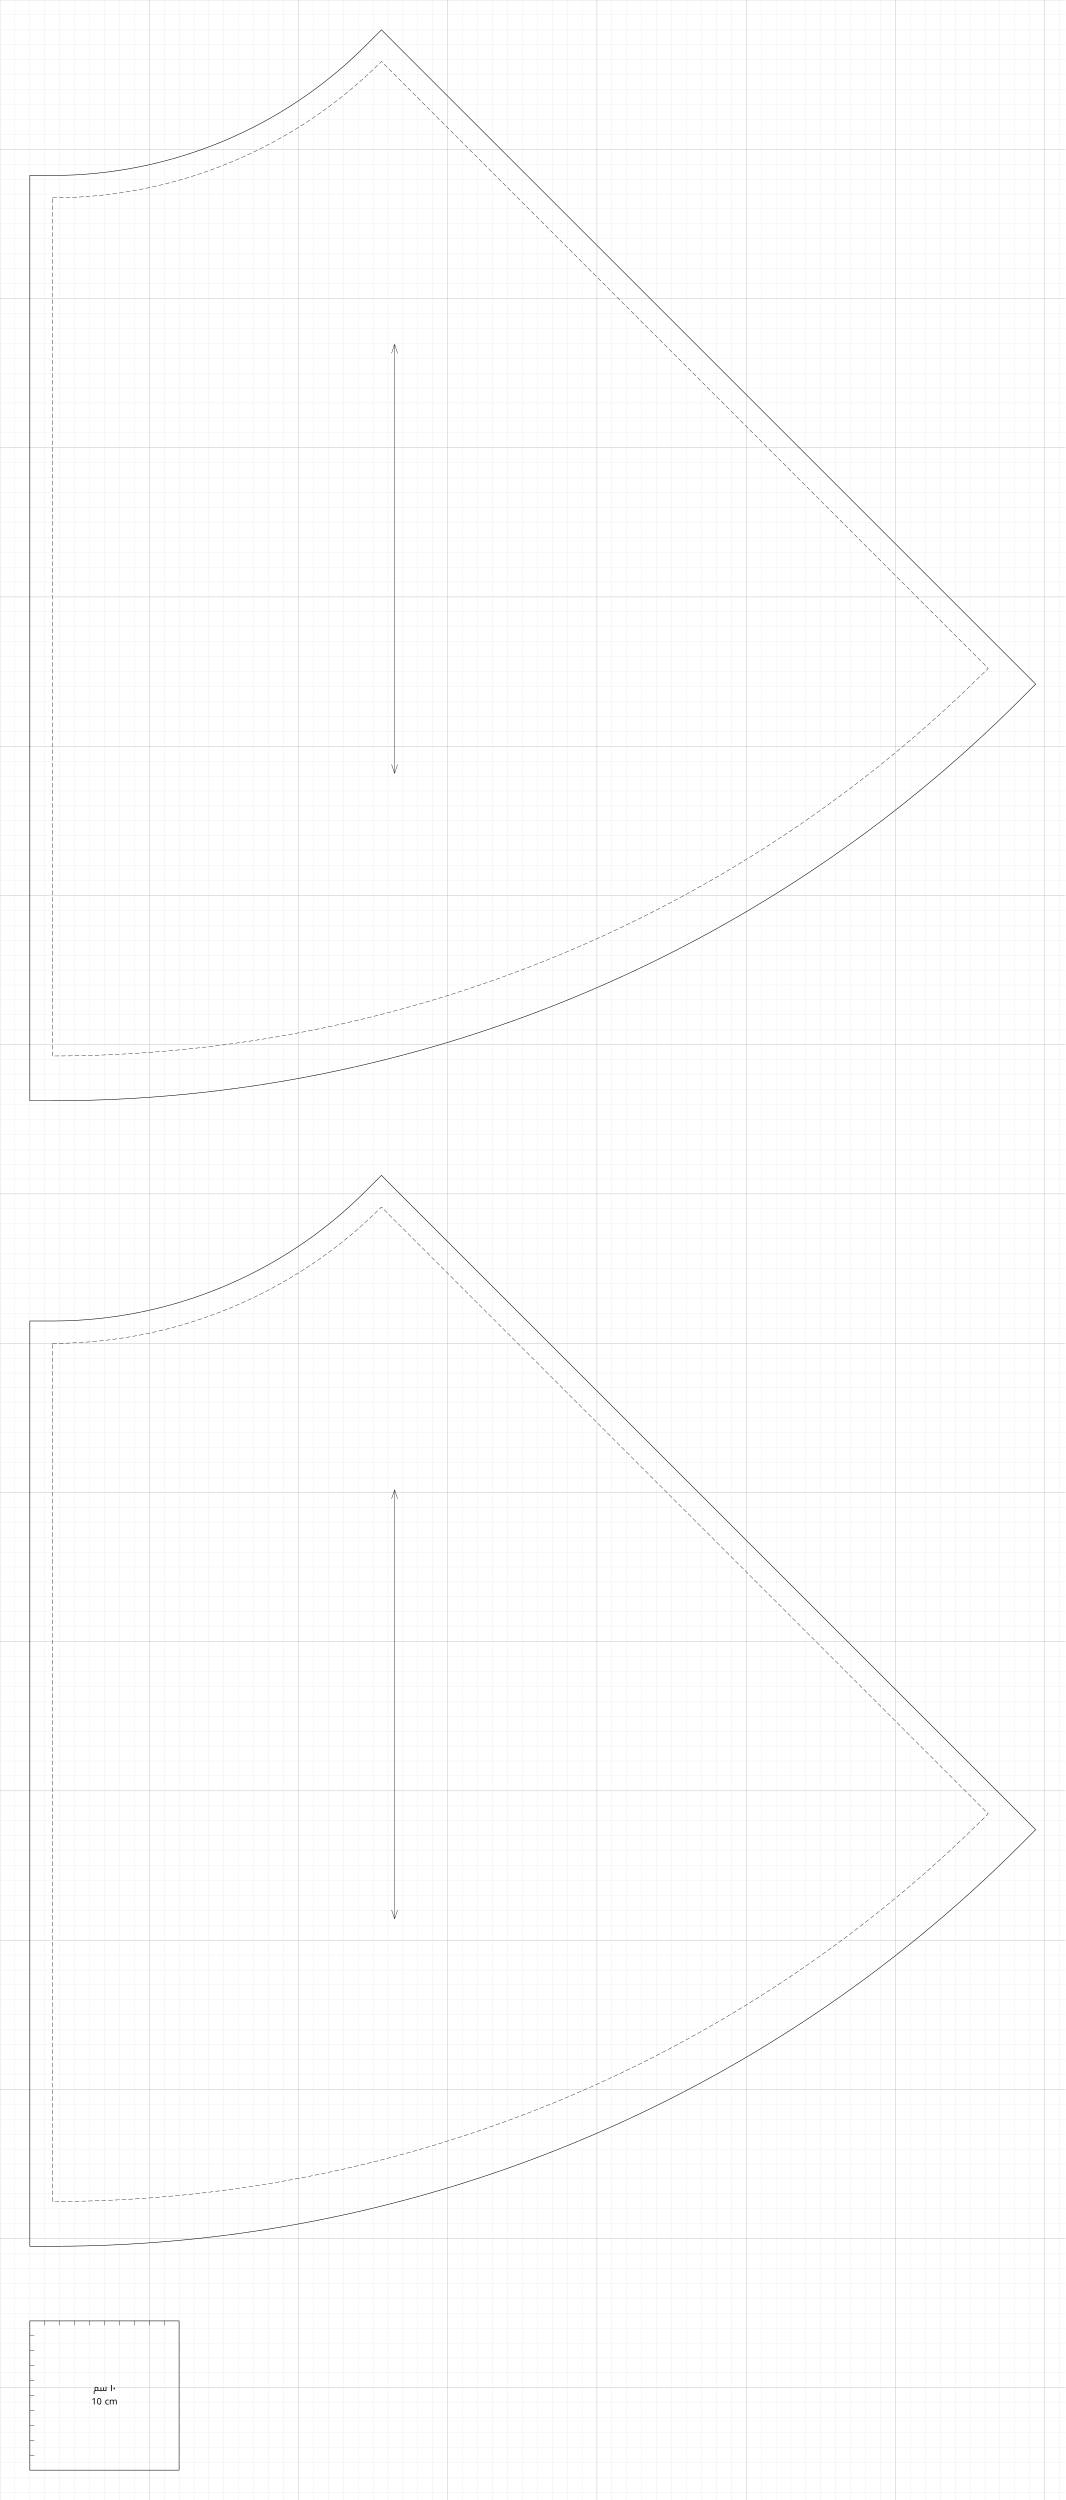
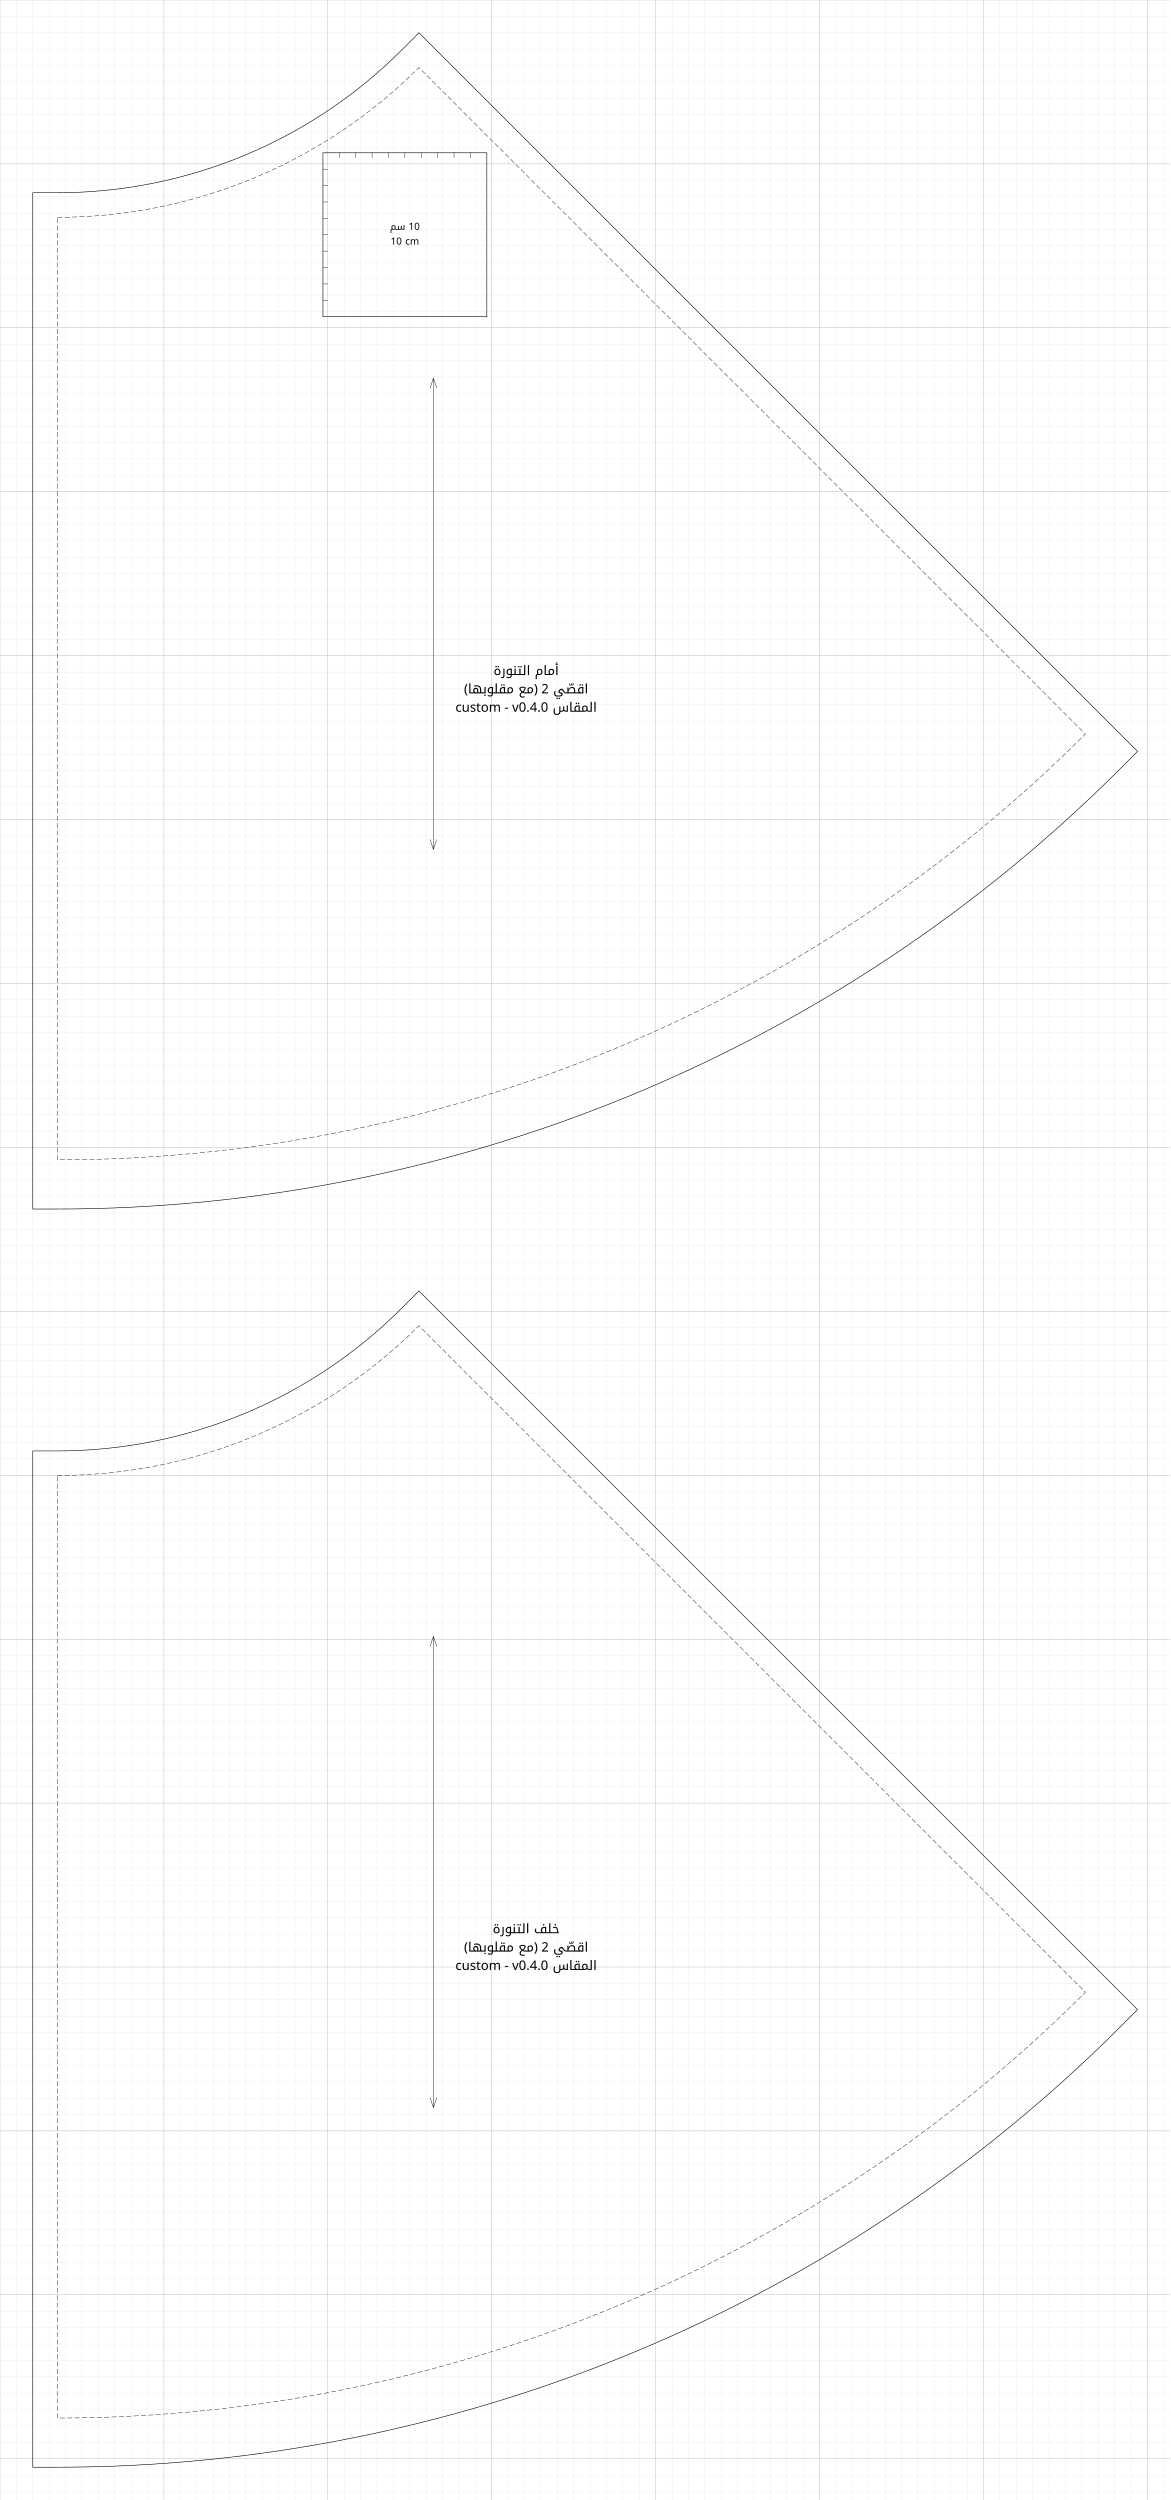
- <svg xmlns="http://www.w3.org/2000/svg" width="713.98mm" height="1675.16mm" viewBox="0 0 713.98 1675.16">
+ <svg xmlns="http://www.w3.org/2000/svg" width="713.98mm" height="1525.16mm" viewBox="0 0 713.98 1525.16">
  <g id="layer-grid">
-     <path id="grid-minor" d="M 10.00 0 V 1675.16 M 20.00 0 V 1675.16 M 30.00 0 V 1675.16 M 40.00 0 V 1675.16 M 50.00 0 V 1675.16 M 60.00 0 V 1675.16 M 70.00 0 V 1675.16 M 80.00 0 V 1675.16 M 90.00 0 V 1675.16 M 110.00 0 V 1675.16 M 120.00 0 V 1675.16 M 130.00 0 V 1675.16 M 140.00 0 V 1675.16 M 150.00 0 V 1675.16 M 160.00 0 V 1675.16 M 170.00 0 V 1675.16 M 180.00 0 V 1675.16 M 190.00 0 V 1675.16 M 210.00 0 V 1675.16 M 220.00 0 V 1675.16 M 230.00 0 V 1675.16 M 240.00 0 V 1675.16 M 250.00 0 V 1675.16 M 260.00 0 V 1675.16 M 270.00 0 V 1675.16 M 280.00 0 V 1675.16 M 290.00 0 V 1675.16 M 310.00 0 V 1675.16 M 320.00 0 V 1675.16 M 330.00 0 V 1675.16 M 340.00 0 V 1675.16 M 350.00 0 V 1675.16 M 360.00 0 V 1675.16 M 370.00 0 V 1675.16 M 380.00 0 V 1675.16 M 390.00 0 V 1675.16 M 410.00 0 V 1675.16 M 420.00 0 V 1675.16 M 430.00 0 V 1675.16 M 440.00 0 V 1675.16 M 450.00 0 V 1675.16 M 460.00 0 V 1675.16 M 470.00 0 V 1675.16 M 480.00 0 V 1675.16 M 490.00 0 V 1675.16 M 510.00 0 V 1675.16 M 520.00 0 V 1675.16 M 530.00 0 V 1675.16 M 540.00 0 V 1675.16 M 550.00 0 V 1675.16 M 560.00 0 V 1675.16 M 570.00 0 V 1675.16 M 580.00 0 V 1675.16 M 590.00 0 V 1675.16 M 610.00 0 V 1675.16 M 620.00 0 V 1675.16 M 630.00 0 V 1675.16 M 640.00 0 V 1675.16 M 650.00 0 V 1675.16 M 660.00 0 V 1675.16 M 670.00 0 V 1675.16 M 680.00 0 V 1675.16 M 690.00 0 V 1675.16 M 710.00 0 V 1675.16 M 0 10.00 H 713.98 M 0 20.00 H 713.98 M 0 30.00 H 713.98 M 0 40.00 H 713.98 M 0 50.00 H 713.98 M 0 60.00 H 713.98 M 0 70.00 H 713.98 M 0 80.00 H 713.98 M 0 90.00 H 713.98 M 0 110.00 H 713.98 M 0 120.00 H 713.98 M 0 130.00 H 713.98 M 0 140.00 H 713.98 M 0 150.00 H 713.98 M 0 160.00 H 713.98 M 0 170.00 H 713.98 M 0 180.00 H 713.98 M 0 190.00 H 713.98 M 0 210.00 H 713.98 M 0 220.00 H 713.98 M 0 230.00 H 713.98 M 0 240.00 H 713.98 M 0 250.00 H 713.98 M 0 260.00 H 713.98 M 0 270.00 H 713.98 M 0 280.00 H 713.98 M 0 290.00 H 713.98 M 0 310.00 H 713.98 M 0 320.00 H 713.98 M 0 330.00 H 713.98 M 0 340.00 H 713.98 M 0 350.00 H 713.98 M 0 360.00 H 713.98 M 0 370.00 H 713.98 M 0 380.00 H 713.98 M 0 390.00 H 713.98 M 0 410.00 H 713.98 M 0 420.00 H 713.98 M 0 430.00 H 713.98 M 0 440.00 H 713.98 M 0 450.00 H 713.98 M 0 460.00 H 713.98 M 0 470.00 H 713.98 M 0 480.00 H 713.98 M 0 490.00 H 713.98 M 0 510.00 H 713.98 M 0 520.00 H 713.98 M 0 530.00 H 713.98 M 0 540.00 H 713.98 M 0 550.00 H 713.98 M 0 560.00 H 713.98 M 0 570.00 H 713.98 M 0 580.00 H 713.98 M 0 590.00 H 713.98 M 0 610.00 H 713.98 M 0 620.00 H 713.98 M 0 630.00 H 713.98 M 0 640.00 H 713.98 M 0 650.00 H 713.98 M 0 660.00 H 713.98 M 0 670.00 H 713.98 M 0 680.00 H 713.98 M 0 690.00 H 713.98 M 0 710.00 H 713.98 M 0 720.00 H 713.98 M 0 730.00 H 713.98 M 0 740.00 H 713.98 M 0 750.00 H 713.98 M 0 760.00 H 713.98 M 0 770.00 H 713.98 M 0 780.00 H 713.98 M 0 790.00 H 713.98 M 0 810.00 H 713.98 M 0 820.00 H 713.98 M 0 830.00 H 713.98 M 0 840.00 H 713.98 M 0 850.00 H 713.98 M 0 860.00 H 713.98 M 0 870.00 H 713.98 M 0 880.00 H 713.98 M 0 890.00 H 713.98 M 0 910.00 H 713.98 M 0 920.00 H 713.98 M 0 930.00 H 713.98 M 0 940.00 H 713.98 M 0 950.00 H 713.98 M 0 960.00 H 713.98 M 0 970.00 H 713.98 M 0 980.00 H 713.98 M 0 990.00 H 713.98 M 0 1010.00 H 713.98 M 0 1020.00 H 713.98 M 0 1030.00 H 713.98 M 0 1040.00 H 713.98 M 0 1050.00 H 713.98 M 0 1060.00 H 713.98 M 0 1070.00 H 713.98 M 0 1080.00 H 713.98 M 0 1090.00 H 713.98 M 0 1110.00 H 713.98 M 0 1120.00 H 713.98 M 0 1130.00 H 713.98 M 0 1140.00 H 713.98 M 0 1150.00 H 713.98 M 0 1160.00 H 713.98 M 0 1170.00 H 713.98 M 0 1180.00 H 713.98 M 0 1190.00 H 713.98 M 0 1210.00 H 713.98 M 0 1220.00 H 713.98 M 0 1230.00 H 713.98 M 0 1240.00 H 713.98 M 0 1250.00 H 713.98 M 0 1260.00 H 713.98 M 0 1270.00 H 713.98 M 0 1280.00 H 713.98 M 0 1290.00 H 713.98 M 0 1310.00 H 713.98 M 0 1320.00 H 713.98 M 0 1330.00 H 713.98 M 0 1340.00 H 713.98 M 0 1350.00 H 713.98 M 0 1360.00 H 713.98 M 0 1370.00 H 713.98 M 0 1380.00 H 713.98 M 0 1390.00 H 713.98 M 0 1410.00 H 713.98 M 0 1420.00 H 713.98 M 0 1430.00 H 713.98 M 0 1440.00 H 713.98 M 0 1450.00 H 713.98 M 0 1460.00 H 713.98 M 0 1470.00 H 713.98 M 0 1480.00 H 713.98 M 0 1490.00 H 713.98 M 0 1510.00 H 713.98 M 0 1520.00 H 713.98 M 0 1530.00 H 713.98 M 0 1540.00 H 713.98 M 0 1550.00 H 713.98 M 0 1560.00 H 713.98 M 0 1570.00 H 713.98 M 0 1580.00 H 713.98 M 0 1590.00 H 713.98 M 0 1610.00 H 713.98 M 0 1620.00 H 713.98 M 0 1630.00 H 713.98 M 0 1640.00 H 713.98 M 0 1650.00 H 713.98 M 0 1660.00 H 713.98 M 0 1670.00 H 713.98" fill="none" stroke="#d0d0d0" stroke-width="0.1" />
-     <path id="grid-major" d="M 0.00 0 V 1675.16 M 100.00 0 V 1675.16 M 200.00 0 V 1675.16 M 300.00 0 V 1675.16 M 400.00 0 V 1675.16 M 500.00 0 V 1675.16 M 600.00 0 V 1675.16 M 700.00 0 V 1675.16 M 0 0.00 H 713.98 M 0 100.00 H 713.98 M 0 200.00 H 713.98 M 0 300.00 H 713.98 M 0 400.00 H 713.98 M 0 500.00 H 713.98 M 0 600.00 H 713.98 M 0 700.00 H 713.98 M 0 800.00 H 713.98 M 0 900.00 H 713.98 M 0 1000.00 H 713.98 M 0 1100.00 H 713.98 M 0 1200.00 H 713.98 M 0 1300.00 H 713.98 M 0 1400.00 H 713.98 M 0 1500.00 H 713.98 M 0 1600.00 H 713.98" fill="none" stroke="#a0a0a0" stroke-width="0.2" />
+     <path id="grid-minor" d="M 10.00 0 V 1525.16 M 20.00 0 V 1525.16 M 30.00 0 V 1525.16 M 40.00 0 V 1525.16 M 50.00 0 V 1525.16 M 60.00 0 V 1525.16 M 70.00 0 V 1525.16 M 80.00 0 V 1525.16 M 90.00 0 V 1525.16 M 110.00 0 V 1525.16 M 120.00 0 V 1525.16 M 130.00 0 V 1525.16 M 140.00 0 V 1525.16 M 150.00 0 V 1525.16 M 160.00 0 V 1525.16 M 170.00 0 V 1525.16 M 180.00 0 V 1525.16 M 190.00 0 V 1525.16 M 210.00 0 V 1525.16 M 220.00 0 V 1525.16 M 230.00 0 V 1525.16 M 240.00 0 V 1525.16 M 250.00 0 V 1525.16 M 260.00 0 V 1525.16 M 270.00 0 V 1525.16 M 280.00 0 V 1525.16 M 290.00 0 V 1525.16 M 310.00 0 V 1525.16 M 320.00 0 V 1525.16 M 330.00 0 V 1525.16 M 340.00 0 V 1525.16 M 350.00 0 V 1525.16 M 360.00 0 V 1525.16 M 370.00 0 V 1525.16 M 380.00 0 V 1525.16 M 390.00 0 V 1525.16 M 410.00 0 V 1525.16 M 420.00 0 V 1525.16 M 430.00 0 V 1525.16 M 440.00 0 V 1525.16 M 450.00 0 V 1525.16 M 460.00 0 V 1525.16 M 470.00 0 V 1525.16 M 480.00 0 V 1525.16 M 490.00 0 V 1525.16 M 510.00 0 V 1525.16 M 520.00 0 V 1525.16 M 530.00 0 V 1525.16 M 540.00 0 V 1525.16 M 550.00 0 V 1525.16 M 560.00 0 V 1525.16 M 570.00 0 V 1525.16 M 580.00 0 V 1525.16 M 590.00 0 V 1525.16 M 610.00 0 V 1525.16 M 620.00 0 V 1525.16 M 630.00 0 V 1525.16 M 640.00 0 V 1525.16 M 650.00 0 V 1525.16 M 660.00 0 V 1525.16 M 670.00 0 V 1525.16 M 680.00 0 V 1525.16 M 690.00 0 V 1525.16 M 710.00 0 V 1525.16 M 0 10.00 H 713.98 M 0 20.00 H 713.98 M 0 30.00 H 713.98 M 0 40.00 H 713.98 M 0 50.00 H 713.98 M 0 60.00 H 713.98 M 0 70.00 H 713.98 M 0 80.00 H 713.98 M 0 90.00 H 713.98 M 0 110.00 H 713.98 M 0 120.00 H 713.98 M 0 130.00 H 713.98 M 0 140.00 H 713.98 M 0 150.00 H 713.98 M 0 160.00 H 713.98 M 0 170.00 H 713.98 M 0 180.00 H 713.98 M 0 190.00 H 713.98 M 0 210.00 H 713.98 M 0 220.00 H 713.98 M 0 230.00 H 713.98 M 0 240.00 H 713.98 M 0 250.00 H 713.98 M 0 260.00 H 713.98 M 0 270.00 H 713.98 M 0 280.00 H 713.98 M 0 290.00 H 713.98 M 0 310.00 H 713.98 M 0 320.00 H 713.98 M 0 330.00 H 713.98 M 0 340.00 H 713.98 M 0 350.00 H 713.98 M 0 360.00 H 713.98 M 0 370.00 H 713.98 M 0 380.00 H 713.98 M 0 390.00 H 713.98 M 0 410.00 H 713.98 M 0 420.00 H 713.98 M 0 430.00 H 713.98 M 0 440.00 H 713.98 M 0 450.00 H 713.98 M 0 460.00 H 713.98 M 0 470.00 H 713.98 M 0 480.00 H 713.98 M 0 490.00 H 713.98 M 0 510.00 H 713.98 M 0 520.00 H 713.98 M 0 530.00 H 713.98 M 0 540.00 H 713.98 M 0 550.00 H 713.98 M 0 560.00 H 713.98 M 0 570.00 H 713.98 M 0 580.00 H 713.98 M 0 590.00 H 713.98 M 0 610.00 H 713.98 M 0 620.00 H 713.98 M 0 630.00 H 713.98 M 0 640.00 H 713.98 M 0 650.00 H 713.98 M 0 660.00 H 713.98 M 0 670.00 H 713.98 M 0 680.00 H 713.98 M 0 690.00 H 713.98 M 0 710.00 H 713.98 M 0 720.00 H 713.98 M 0 730.00 H 713.98 M 0 740.00 H 713.98 M 0 750.00 H 713.98 M 0 760.00 H 713.98 M 0 770.00 H 713.98 M 0 780.00 H 713.98 M 0 790.00 H 713.98 M 0 810.00 H 713.98 M 0 820.00 H 713.98 M 0 830.00 H 713.98 M 0 840.00 H 713.98 M 0 850.00 H 713.98 M 0 860.00 H 713.98 M 0 870.00 H 713.98 M 0 880.00 H 713.98 M 0 890.00 H 713.98 M 0 910.00 H 713.98 M 0 920.00 H 713.98 M 0 930.00 H 713.98 M 0 940.00 H 713.98 M 0 950.00 H 713.98 M 0 960.00 H 713.98 M 0 970.00 H 713.98 M 0 980.00 H 713.98 M 0 990.00 H 713.98 M 0 1010.00 H 713.98 M 0 1020.00 H 713.98 M 0 1030.00 H 713.98 M 0 1040.00 H 713.98 M 0 1050.00 H 713.98 M 0 1060.00 H 713.98 M 0 1070.00 H 713.98 M 0 1080.00 H 713.98 M 0 1090.00 H 713.98 M 0 1110.00 H 713.98 M 0 1120.00 H 713.98 M 0 1130.00 H 713.98 M 0 1140.00 H 713.98 M 0 1150.00 H 713.98 M 0 1160.00 H 713.98 M 0 1170.00 H 713.98 M 0 1180.00 H 713.98 M 0 1190.00 H 713.98 M 0 1210.00 H 713.98 M 0 1220.00 H 713.98 M 0 1230.00 H 713.98 M 0 1240.00 H 713.98 M 0 1250.00 H 713.98 M 0 1260.00 H 713.98 M 0 1270.00 H 713.98 M 0 1280.00 H 713.98 M 0 1290.00 H 713.98 M 0 1310.00 H 713.98 M 0 1320.00 H 713.98 M 0 1330.00 H 713.98 M 0 1340.00 H 713.98 M 0 1350.00 H 713.98 M 0 1360.00 H 713.98 M 0 1370.00 H 713.98 M 0 1380.00 H 713.98 M 0 1390.00 H 713.98 M 0 1410.00 H 713.98 M 0 1420.00 H 713.98 M 0 1430.00 H 713.98 M 0 1440.00 H 713.98 M 0 1450.00 H 713.98 M 0 1460.00 H 713.98 M 0 1470.00 H 713.98 M 0 1480.00 H 713.98 M 0 1490.00 H 713.98 M 0 1510.00 H 713.98 M 0 1520.00 H 713.98" fill="none" stroke="#d0d0d0" stroke-width="0.1" />
+     <path id="grid-major" d="M 0.00 0 V 1525.16 M 100.00 0 V 1525.16 M 200.00 0 V 1525.16 M 300.00 0 V 1525.16 M 400.00 0 V 1525.16 M 500.00 0 V 1525.16 M 600.00 0 V 1525.16 M 700.00 0 V 1525.16 M 0 0.00 H 713.98 M 0 100.00 H 713.98 M 0 200.00 H 713.98 M 0 300.00 H 713.98 M 0 400.00 H 713.98 M 0 500.00 H 713.98 M 0 600.00 H 713.98 M 0 700.00 H 713.98 M 0 800.00 H 713.98 M 0 900.00 H 713.98 M 0 1000.00 H 713.98 M 0 1100.00 H 713.98 M 0 1200.00 H 713.98 M 0 1300.00 H 713.98 M 0 1400.00 H 713.98 M 0 1500.00 H 713.98" fill="none" stroke="#a0a0a0" stroke-width="0.2" />
  </g>
  <g id="layer-cut">
    <path id="piece-skirt-front-cut" d="M 35.00 117.58 C 44.97 117.58 54.51 117.10 64.35 116.13 C 74.18 115.15 83.57 113.75 93.20 111.82 C 102.83 109.90 111.99 107.59 121.36 104.74 C 130.73 101.90 139.60 98.72 148.64 94.98 C 157.67 91.23 166.19 87.21 174.83 82.60 C 183.47 77.99 191.57 73.14 199.74 67.69 C 207.92 62.24 215.55 56.59 223.19 50.33 C 230.84 44.07 237.92 37.65 244.97 30.61 L 255.58 20.00 L 266.18 30.61 L 672.77 437.19 L 693.98 458.41 L 683.38 469.01 C 672.72 479.67 661.55 490.30 650.43 500.37 C 639.31 510.44 627.68 520.45 616.12 529.92 C 604.56 539.40 592.50 548.79 580.53 557.65 C 568.55 566.51 556.08 575.28 543.72 583.52 C 531.36 591.76 518.50 599.89 505.78 607.50 C 493.06 615.11 479.84 622.59 466.78 629.56 C 453.72 636.53 440.17 643.34 426.79 649.66 C 413.42 655.98 399.56 662.12 385.90 667.78 C 372.24 673.44 358.10 678.90 344.17 683.89 C 330.24 688.87 315.84 693.64 301.68 697.94 C 287.52 702.25 272.88 706.31 258.51 709.93 C 244.13 713.54 229.29 716.89 214.72 719.80 C 200.16 722.71 185.14 725.33 170.40 727.53 C 155.67 729.73 140.50 731.62 125.63 733.09 C 110.76 734.57 95.45 735.71 80.47 736.45 C 65.48 737.20 50.08 737.58 35.00 737.58 L 20.00 737.58 L 20.00 707.58 L 20.00 132.58 L 20.00 117.58 L 35.00 117.58 Z" fill="none" stroke="#000000" stroke-width="0.35" />
    <path id="piece-skirt-back-cut" d="M 35.00 885.16 C 44.97 885.16 54.51 884.68 64.35 883.71 C 74.18 882.73 83.57 881.33 93.20 879.40 C 102.83 877.48 111.99 875.17 121.36 872.32 C 130.73 869.48 139.60 866.30 148.64 862.56 C 157.67 858.81 166.19 854.79 174.83 850.18 C 183.47 845.57 191.57 840.72 199.74 835.27 C 207.92 829.82 215.55 824.17 223.19 817.91 C 230.84 811.65 237.92 805.23 244.97 798.19 L 255.58 787.58 L 266.18 798.19 L 672.77 1204.77 L 693.98 1225.99 L 683.38 1236.59 C 672.72 1247.25 661.55 1257.88 650.43 1267.95 C 639.31 1278.02 627.68 1288.03 616.12 1297.50 C 604.56 1306.97 592.50 1316.37 580.53 1325.23 C 568.55 1334.09 556.08 1342.86 543.72 1351.10 C 531.36 1359.34 518.50 1367.47 505.78 1375.08 C 493.06 1382.69 479.84 1390.17 466.78 1397.14 C 453.72 1404.11 440.17 1410.92 426.79 1417.24 C 413.42 1423.56 399.56 1429.70 385.90 1435.36 C 372.24 1441.02 358.10 1446.48 344.17 1451.47 C 330.24 1456.45 315.84 1461.22 301.68 1465.52 C 287.52 1469.83 272.88 1473.89 258.51 1477.50 C 244.13 1481.12 229.29 1484.46 214.72 1487.38 C 200.16 1490.29 185.14 1492.91 170.40 1495.11 C 155.67 1497.31 140.50 1499.20 125.63 1500.67 C 110.76 1502.15 95.45 1503.29 80.47 1504.03 C 65.48 1504.78 50.08 1505.16 35.00 1505.16 L 20.00 1505.16 L 20.00 1475.16 L 20.00 900.16 L 20.00 885.16 L 35.00 885.16 Z" fill="none" stroke="#000000" stroke-width="0.35" />
  </g>
  <g id="layer-stitch">
    <path id="piece-skirt-front-stitch" d="M 35.00 132.58 C 117.73 132.58 197.08 99.71 255.58 41.21 L 662.16 447.80 C 495.83 614.13 270.23 707.58 35.00 707.58 L 35.00 132.58 Z" fill="none" stroke="#000000" stroke-width="0.25" stroke-dasharray="3 1.5" />
    <path id="piece-skirt-back-stitch" d="M 35.00 900.16 C 117.73 900.16 197.08 867.29 255.58 808.79 L 662.16 1215.38 C 495.83 1381.71 270.23 1475.16 35.00 1475.16 L 35.00 900.16 Z" fill="none" stroke="#000000" stroke-width="0.25" stroke-dasharray="3 1.5" />
  </g>
  <g id="layer-notches">

</g>
  <g id="layer-grain">
    <path id="piece-skirt-front-grain" d="M 264.40 230.70 L 264.40 518.20 M 262.40 512.20 L 264.40 518.20 L 266.40 512.20 M 266.40 236.70 L 264.40 230.70 L 262.40 236.70" fill="none" stroke="#000000" stroke-width="0.25" />
    <path id="piece-skirt-back-grain" d="M 264.40 998.28 L 264.40 1285.78 M 262.40 1279.78 L 264.40 1285.78 L 266.40 1279.78 M 266.40 1004.28 L 264.40 998.28 L 262.40 1004.28" fill="none" stroke="#000000" stroke-width="0.25" />
  </g>
  <g id="layer-darts">

</g>
  <g id="layer-labels">
- 
- </g>
+     <text id="piece-skirt-front-label-name" x="320.98" y="411.81" font-family="&quot;IBM Plex Sans Arabic&quot;, &quot;Noto Kufi Arabic&quot;, &quot;Geeza Pro&quot;, &quot;Segoe UI&quot;, Tahoma, sans-serif" font-size="8.00" direction="rtl" unicode-bidi="plaintext" text-anchor="middle">أمام التنورة</text>
+     <text id="piece-skirt-front-label-cut" x="320.98" y="423.01" font-family="&quot;IBM Plex Sans Arabic&quot;, &quot;Noto Kufi Arabic&quot;, &quot;Geeza Pro&quot;, &quot;Segoe UI&quot;, Tahoma, sans-serif" font-size="8.00" direction="rtl" unicode-bidi="plaintext" text-anchor="middle">اقصّي 2 (مع مقلوبها)</text>
+     <text id="piece-skirt-front-label-size" x="320.98" y="434.21" font-family="&quot;IBM Plex Sans Arabic&quot;, &quot;Noto Kufi Arabic&quot;, &quot;Geeza Pro&quot;, &quot;Segoe UI&quot;, Tahoma, sans-serif" font-size="8.00" direction="rtl" unicode-bidi="plaintext" text-anchor="middle">المقاس custom - v0.4.0</text>
+     <text id="piece-skirt-back-label-name" x="320.98" y="1179.39" font-family="&quot;IBM Plex Sans Arabic&quot;, &quot;Noto Kufi Arabic&quot;, &quot;Geeza Pro&quot;, &quot;Segoe UI&quot;, Tahoma, sans-serif" font-size="8.00" direction="rtl" unicode-bidi="plaintext" text-anchor="middle">خلف التنورة</text>
+     <text id="piece-skirt-back-label-cut" x="320.98" y="1190.59" font-family="&quot;IBM Plex Sans Arabic&quot;, &quot;Noto Kufi Arabic&quot;, &quot;Geeza Pro&quot;, &quot;Segoe UI&quot;, Tahoma, sans-serif" font-size="8.00" direction="rtl" unicode-bidi="plaintext" text-anchor="middle">اقصّي 2 (مع مقلوبها)</text>
+     <text id="piece-skirt-back-label-size" x="320.98" y="1201.79" font-family="&quot;IBM Plex Sans Arabic&quot;, &quot;Noto Kufi Arabic&quot;, &quot;Geeza Pro&quot;, &quot;Segoe UI&quot;, Tahoma, sans-serif" font-size="8.00" direction="rtl" unicode-bidi="plaintext" text-anchor="middle">المقاس custom - v0.4.0</text>
+   </g>
  <g id="layer-scale">
-     <rect id="scale-square" x="20.00" y="1555.16" width="100.00" height="100.00" fill="none" stroke="#000000" stroke-width="0.35" />
-     <path id="scale-ticks" d="M 30.00 1555.16 v 3.00 M 20.00 1565.16 h 3.00 M 40.00 1555.16 v 3.00 M 20.00 1575.16 h 3.00 M 50.00 1555.16 v 3.00 M 20.00 1585.16 h 3.00 M 60.00 1555.16 v 3.00 M 20.00 1595.16 h 3.00 M 70.00 1555.16 v 3.00 M 20.00 1605.16 h 3.00 M 80.00 1555.16 v 3.00 M 20.00 1615.16 h 3.00 M 90.00 1555.16 v 3.00 M 20.00 1625.16 h 3.00 M 100.00 1555.16 v 3.00 M 20.00 1635.16 h 3.00 M 110.00 1555.16 v 3.00 M 20.00 1645.16 h 3.00" fill="none" stroke="#000000" stroke-width="0.25" />
-     <text id="scale-caption-ar" x="70.00" y="1602.16" font-family="&quot;IBM Plex Sans Arabic&quot;, &quot;Noto Kufi Arabic&quot;, &quot;Geeza Pro&quot;, &quot;Segoe UI&quot;, Tahoma, sans-serif" font-size="6.00" direction="rtl" unicode-bidi="plaintext" text-anchor="middle">١٠ سم</text>
-     <text id="scale-caption-en" x="70.00" y="1611.16" font-family="&quot;IBM Plex Sans Arabic&quot;, &quot;Noto Kufi Arabic&quot;, &quot;Geeza Pro&quot;, &quot;Segoe UI&quot;, Tahoma, sans-serif" font-size="6.00" direction="ltr" unicode-bidi="plaintext" text-anchor="middle">10 cm</text>
+     <rect id="piece-skirt-front-scale-square" x="197.00" y="93.21" width="100.00" height="100.00" fill="none" stroke="#000000" stroke-width="0.35" />
+     <path id="piece-skirt-front-scale-ticks" d="M 207.00 93.21 v 3.00 M 197.00 103.21 h 3.00 M 217.00 93.21 v 3.00 M 197.00 113.21 h 3.00 M 227.00 93.21 v 3.00 M 197.00 123.21 h 3.00 M 237.00 93.21 v 3.00 M 197.00 133.21 h 3.00 M 247.00 93.21 v 3.00 M 197.00 143.21 h 3.00 M 257.00 93.21 v 3.00 M 197.00 153.21 h 3.00 M 267.00 93.21 v 3.00 M 197.00 163.21 h 3.00 M 277.00 93.21 v 3.00 M 197.00 173.21 h 3.00 M 287.00 93.21 v 3.00 M 197.00 183.21 h 3.00" fill="none" stroke="#000000" stroke-width="0.25" />
+     <text id="piece-skirt-front-scale-caption-ar" x="247.00" y="140.21" font-family="&quot;IBM Plex Sans Arabic&quot;, &quot;Noto Kufi Arabic&quot;, &quot;Geeza Pro&quot;, &quot;Segoe UI&quot;, Tahoma, sans-serif" font-size="6.00" direction="rtl" unicode-bidi="plaintext" text-anchor="middle">10 سم</text>
+     <text id="piece-skirt-front-scale-caption-en" x="247.00" y="149.21" font-family="&quot;IBM Plex Sans Arabic&quot;, &quot;Noto Kufi Arabic&quot;, &quot;Geeza Pro&quot;, &quot;Segoe UI&quot;, Tahoma, sans-serif" font-size="6.00" direction="ltr" unicode-bidi="plaintext" text-anchor="middle">10 cm</text>
  </g>
</svg>
